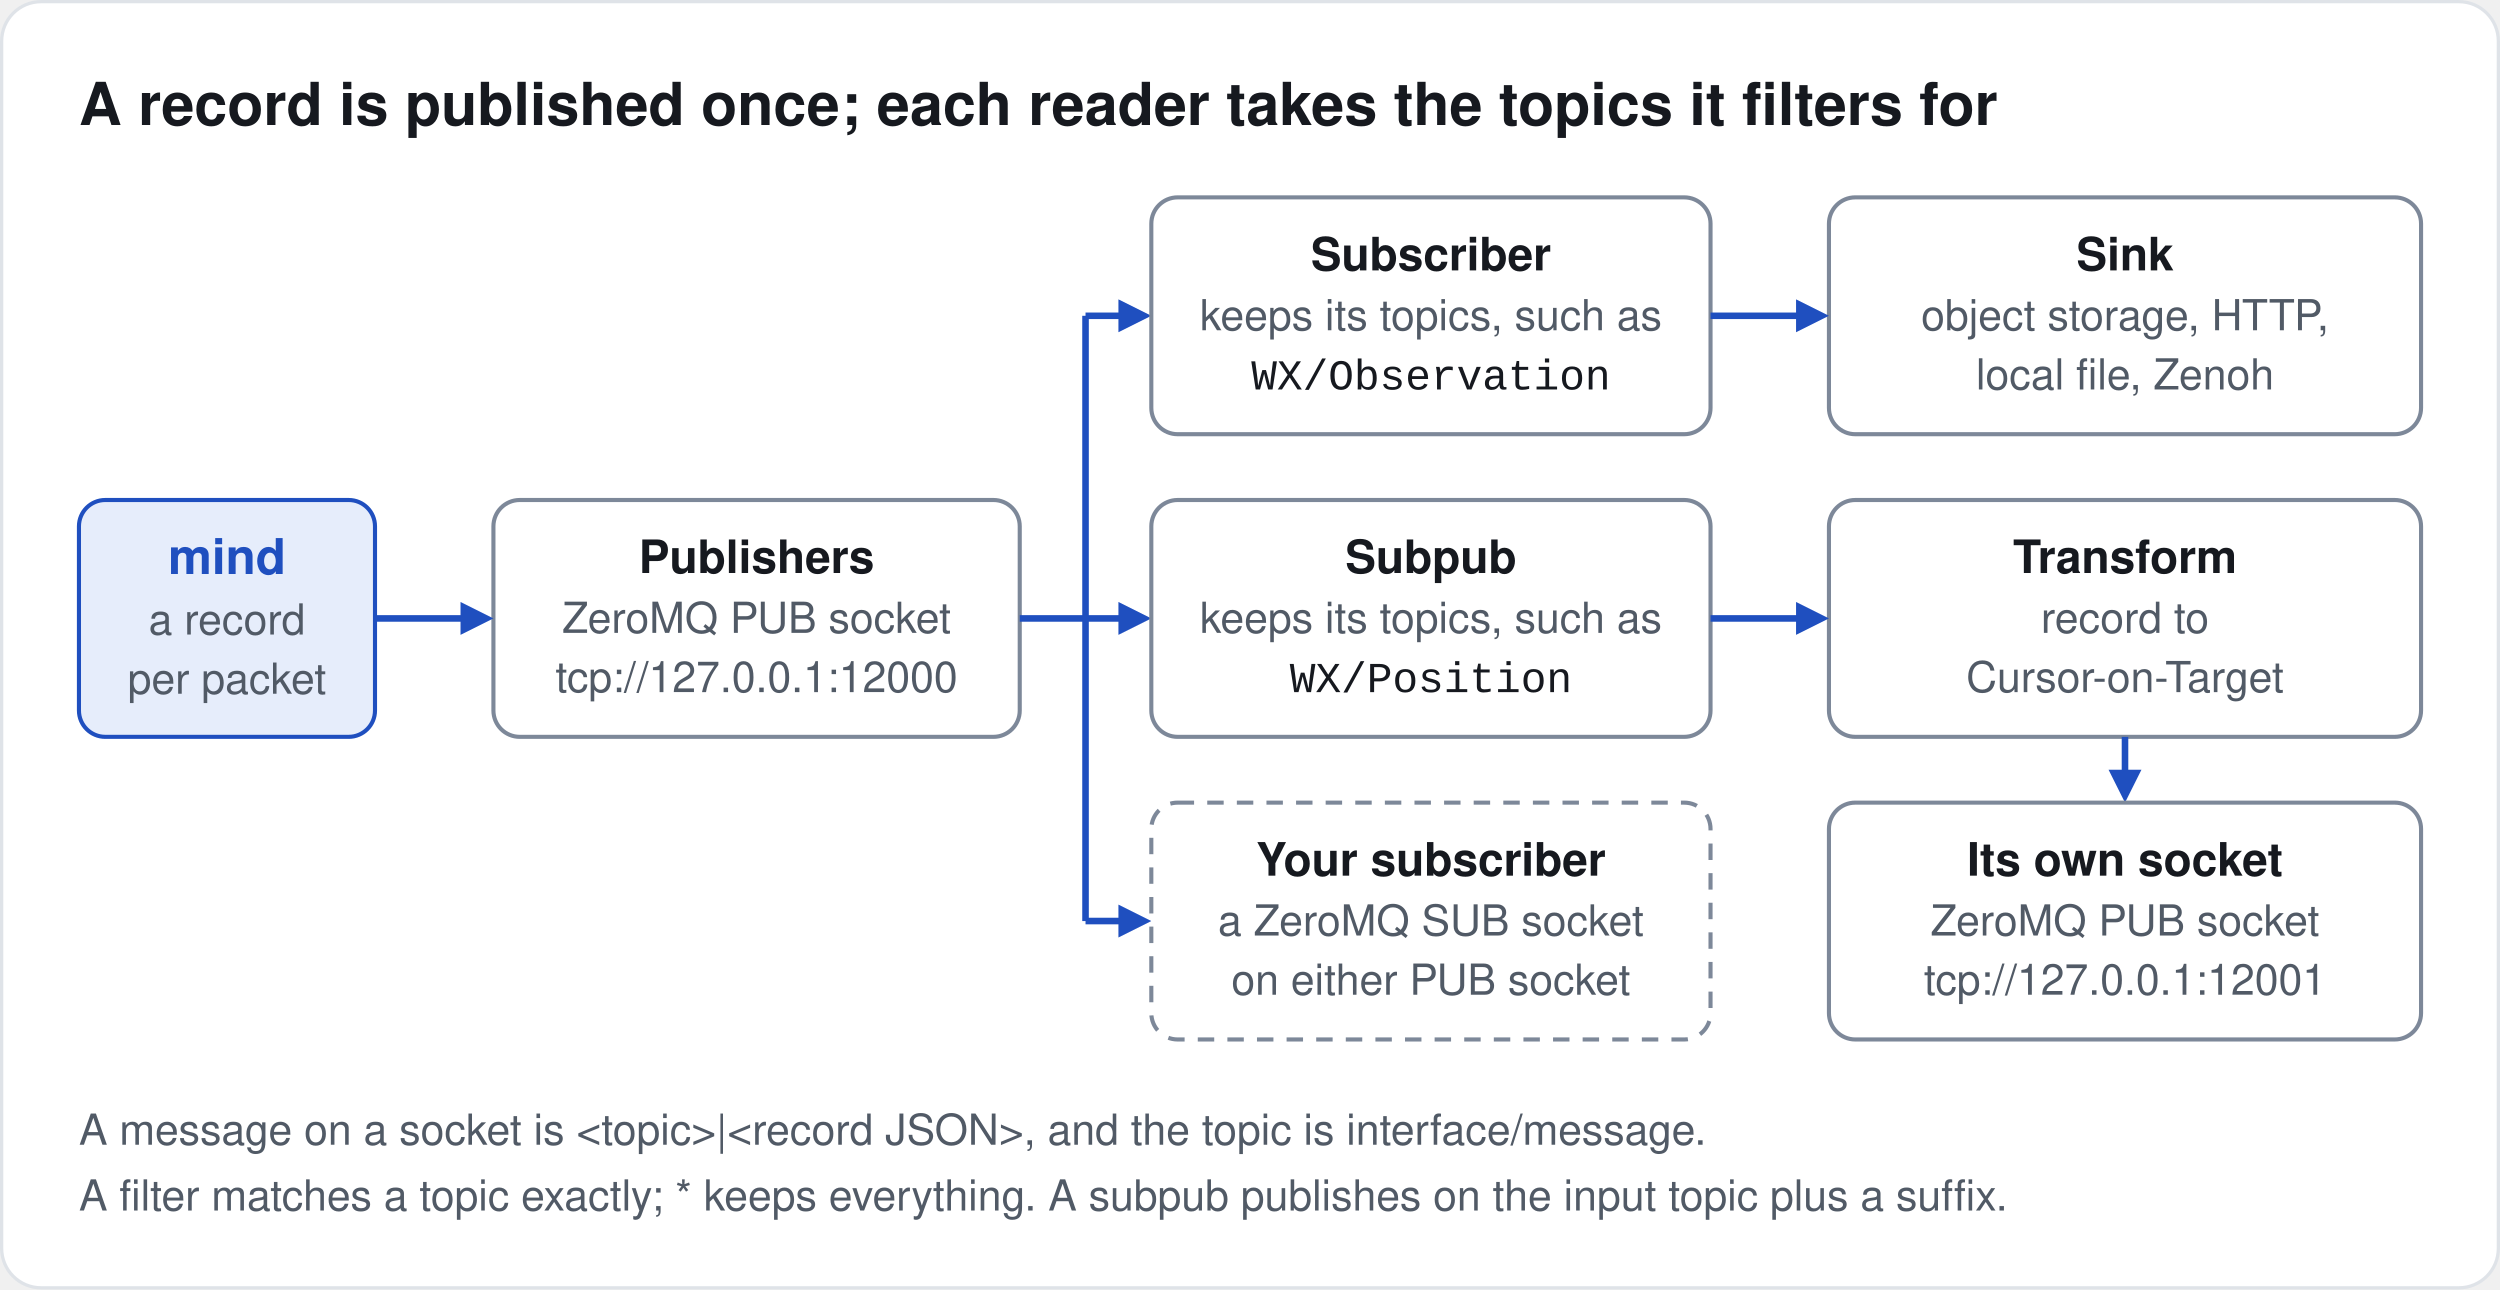
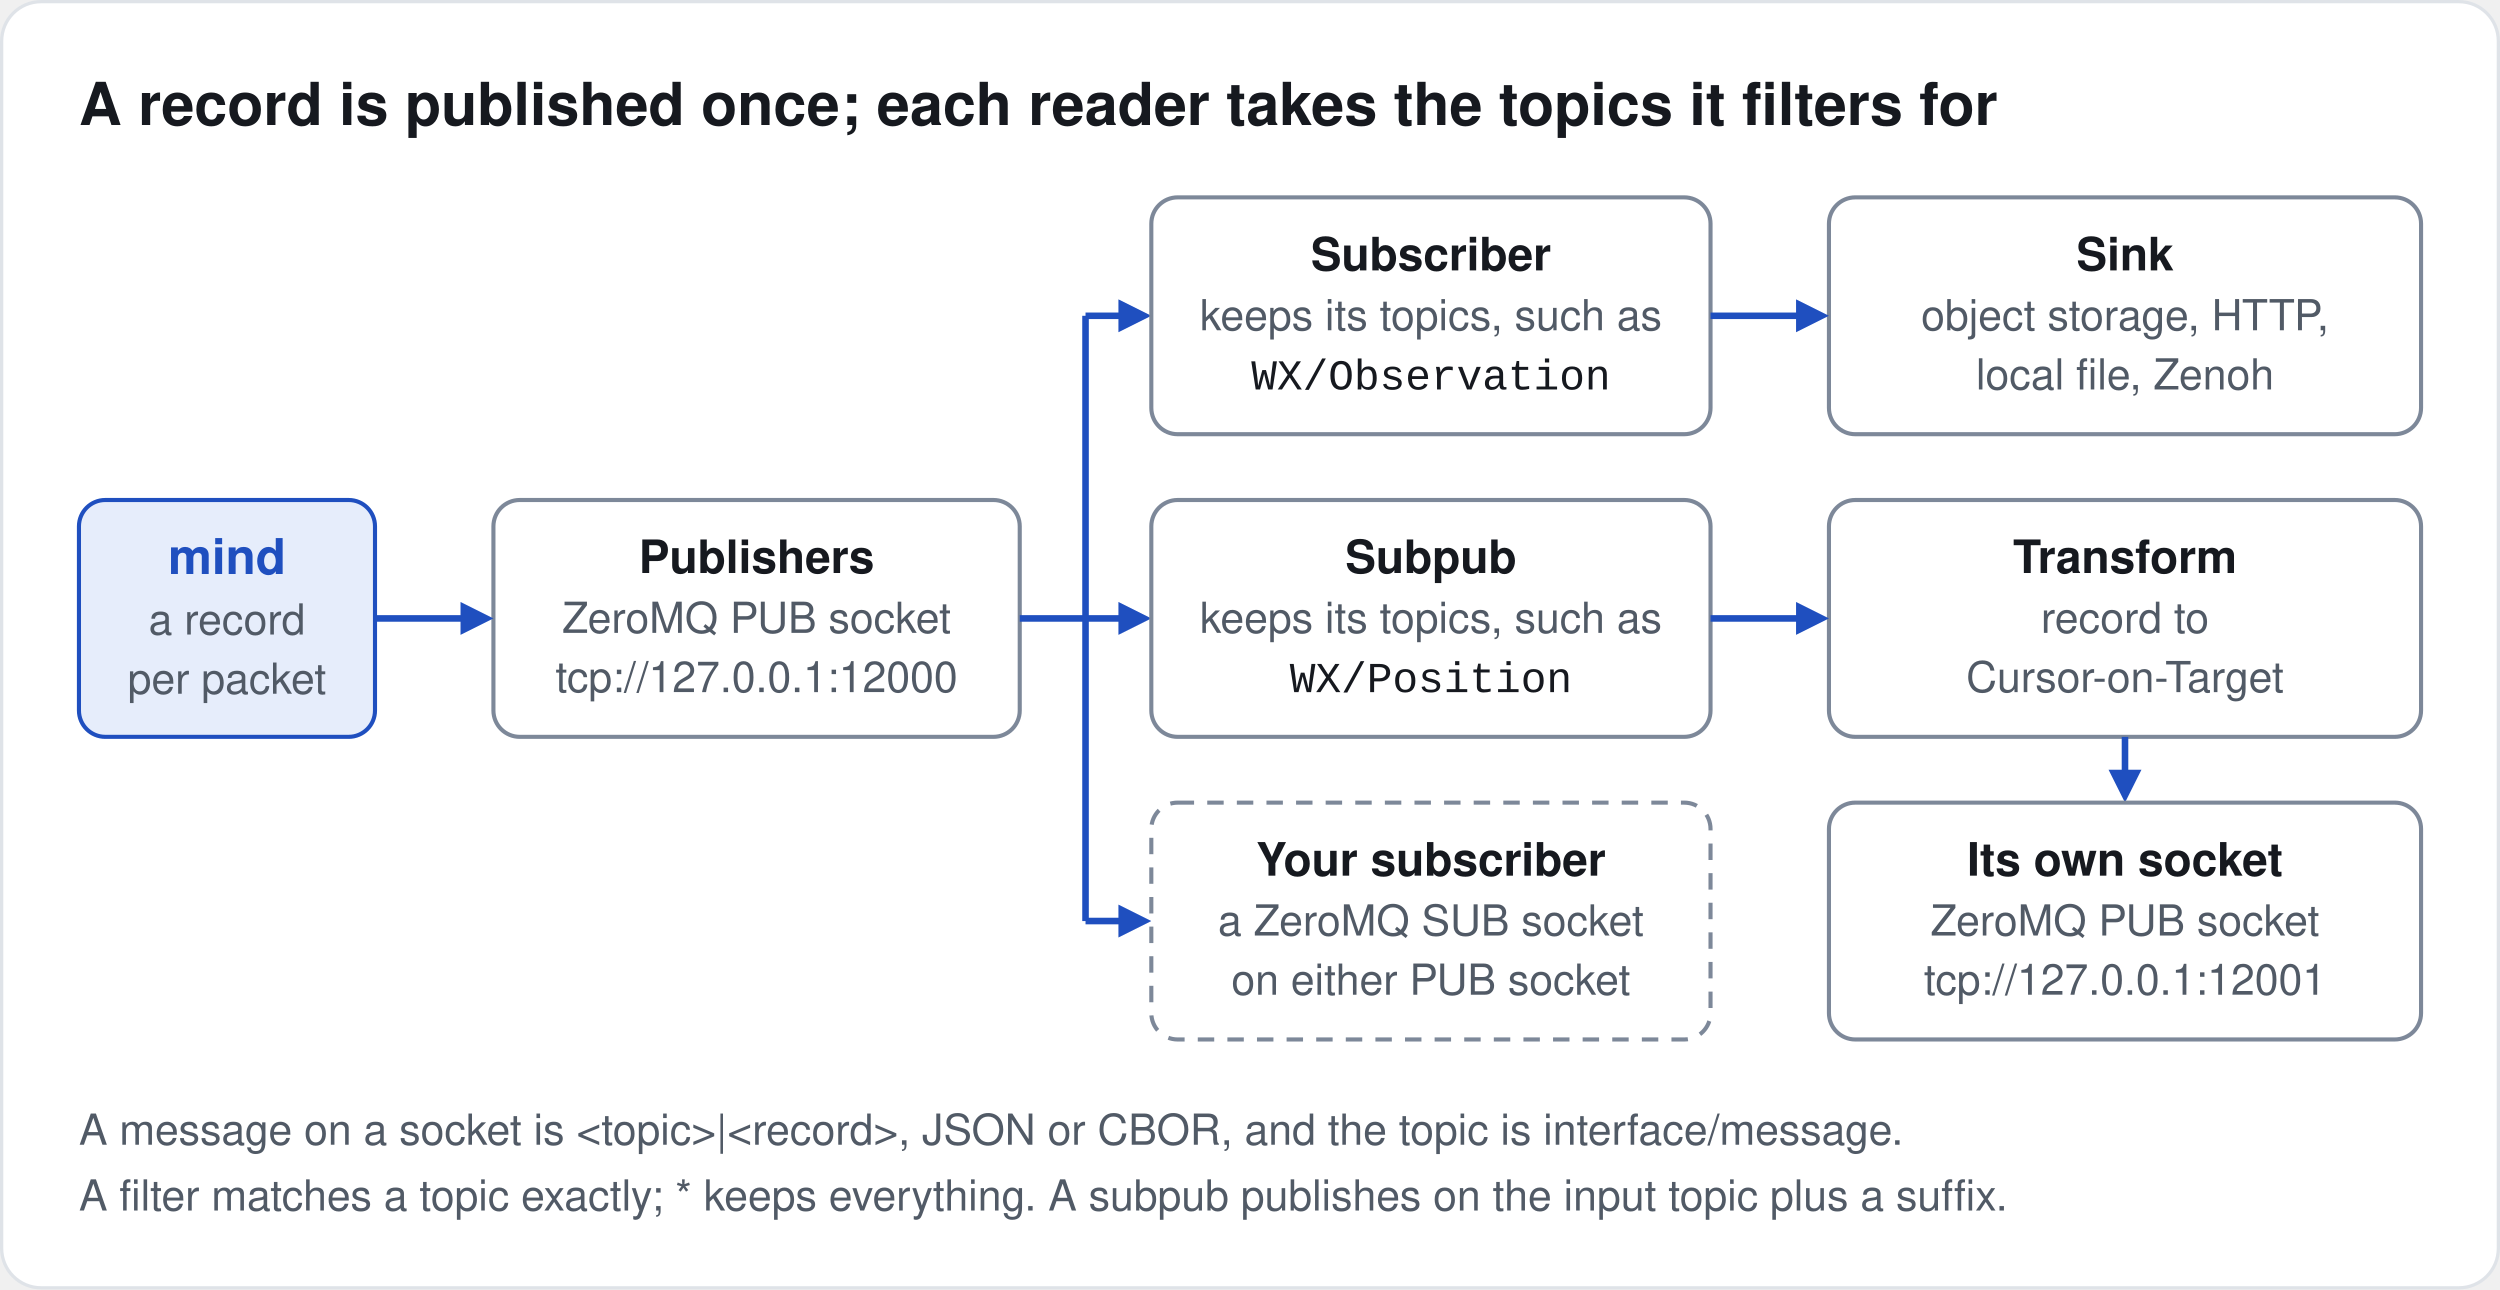
<svg xmlns="http://www.w3.org/2000/svg" viewBox="0 0 760 392" width="760" height="392" role="img" aria-labelledby="record-flow-title record-flow-desc" aria-label="A record is published once; each reader takes the topics it filters for">
  <style>text{font-family:"Helvetica Neue", Helvetica, Arial, "Liberation Sans", sans-serif}.m{font-family:Menlo, Consolas, "Liberation Mono", "Courier New", monospace}.t{fill:#16191f}.q{fill:#515a66}.a{fill:#1f4fbf}.g{fill:#24703a}.w{fill:#8a5300}.i{fill:#5b4bb0}.mu{fill:#5a606a}.on{fill:#ffffff}.bg{fill:#ffffff;stroke:#dfe3e8;stroke-width:1}.bx{fill:#ffffff;stroke:#7d8899;stroke-width:1.25}.bxp{fill:#f4f6f8;stroke:#dfe3e8;stroke-width:1.25}.bxa{fill:#e6edfb;stroke:#1f4fbf;stroke-width:1.25}.bxg{fill:#e3f4e7;stroke:#24703a;stroke-width:1.25}.bxw{fill:#fcefd6;stroke:#8a5300;stroke-width:1.25}.bxm{fill:#eeeeec;stroke:#5a606a;stroke-width:1.25;stroke-dasharray:2 4}.bxd{fill:#ffffff;stroke:#7d8899;stroke-width:1.25;stroke-dasharray:5 4}.ln{stroke:#7d8899;stroke-width:1.25;fill:none}.lnk{stroke:#16191f;stroke-width:3;fill:none}.lna{stroke:#1f4fbf;stroke-width:2;fill:none}.lnd{stroke:#7d8899;stroke-width:1.25;fill:none;stroke-dasharray:6 5}.lnr{stroke:#dfe3e8;stroke-width:1;fill:none}.fa{fill:#1f4fbf}.fl{fill:#7d8899}.fk{fill:#16191f}.fg{fill:#24703a}.fp{fill:#f4f6f8}.fr{fill:#dfe3e8}.f0{fill:#e6edfb}.f1{fill:#fcefd6}.f2{fill:#eeebfa}.f3{fill:#e3f4e7}.s0{stroke:#1f4fbf}.s1{stroke:#8a5300}.s2{stroke:#5b4bb0}.s3{stroke:#24703a}.c0{fill:#1f4fbf}.c1{fill:#8a5300}.c2{fill:#5b4bb0}.c3{fill:#24703a}.pp{fill:#ffffff}path,line{stroke-linejoin:round}</style>
  <rect class="bg" x="0.5" y="0.5" width="759" height="391" rx="12" />
  <text x="24" y="38" font-size="18" font-weight="700" data-role="title" class="t">A record is published once; each reader takes the topics it filters for</text>
  <rect x="24" y="152" width="90" height="72" rx="8" class="bxa" />
  <text x="69" y="174.5" font-size="15" font-weight="700" text-anchor="middle" class="a">mind</text>
  <text x="69" y="192.9" font-size="13" text-anchor="middle" class="q">a record</text>
  <text x="69" y="210.9" font-size="13" text-anchor="middle" class="q">per packet</text>
  <rect x="150" y="152" width="160" height="72" rx="8" class="bx" />
  <text x="230" y="174.2" font-size="14" font-weight="700" text-anchor="middle" class="t">Publishers</text>
  <text x="230" y="192.4" font-size="13" text-anchor="middle" class="q">ZeroMQ PUB socket</text>
  <text x="230" y="210.4" font-size="13" text-anchor="middle" class="q">tcp://127.0.0.1:12000</text>
  <path d="M114 188L141 188" class="lna" />
  <path d="M150 188L140 193L140 183z" class="fa" />
  <path d="M310 188L330 188" class="lna" data-lint="nohead" />
  <path d="M330 96L330 280" class="lna" data-lint="nohead" />
  <path d="M330 96L341 96" class="lna" />
  <path d="M350 96L340 101L340 91z" class="fa" />
  <path d="M330 188L341 188" class="lna" />
  <path d="M350 188L340 193L340 183z" class="fa" />
  <path d="M330 280L341 280" class="lna" />
  <path d="M350 280L340 285L340 275z" class="fa" />
  <rect x="350" y="60" width="170" height="72" rx="8" class="bx" />
  <text x="435" y="82.2" font-size="14" font-weight="700" text-anchor="middle" class="t">Subscriber</text>
  <text x="435" y="100.4" font-size="13" text-anchor="middle" class="q">keeps its topics, such as</text>
  <text x="435" y="118.4" font-size="13" text-anchor="middle" class="t m">WX/Observation</text>
  <rect x="556" y="60" width="180" height="72" rx="8" class="bx" />
  <text x="646" y="82.2" font-size="14" font-weight="700" text-anchor="middle" class="t">Sink</text>
  <text x="646" y="100.4" font-size="13" text-anchor="middle" class="q">object storage, HTTP,</text>
  <text x="646" y="118.4" font-size="13" text-anchor="middle" class="q">local file, Zenoh</text>
  <path d="M520 96L547 96" class="lna" />
  <path d="M556 96L546 101L546 91z" class="fa" />
  <rect x="350" y="152" width="170" height="72" rx="8" class="bx" />
  <text x="435" y="174.2" font-size="14" font-weight="700" text-anchor="middle" class="t">Subpub</text>
  <text x="435" y="192.4" font-size="13" text-anchor="middle" class="q">keeps its topics, such as</text>
  <text x="435" y="210.4" font-size="13" text-anchor="middle" class="t m">WX/Position</text>
  <rect x="556" y="152" width="180" height="72" rx="8" class="bx" />
  <text x="646" y="174.2" font-size="14" font-weight="700" text-anchor="middle" class="t">Transform</text>
  <text x="646" y="192.4" font-size="13" text-anchor="middle" class="q">record to</text>
  <text x="646" y="210.4" font-size="13" text-anchor="middle" class="q">Cursor-on-Target</text>
  <path d="M520 188L547 188" class="lna" />
  <path d="M556 188L546 193L546 183z" class="fa" />
  <path d="M646 224L646 235" class="lna" />
  <path d="M646 244L641 234L651 234z" class="fa" />
  <rect x="556" y="244" width="180" height="72" rx="8" class="bx" />
  <text x="646" y="266.2" font-size="14" font-weight="700" text-anchor="middle" class="t">Its own socket</text>
  <text x="646" y="284.4" font-size="13" text-anchor="middle" class="q">ZeroMQ PUB socket</text>
  <text x="646" y="302.4" font-size="13" text-anchor="middle" class="q">tcp://127.0.0.1:12001</text>
  <rect x="350" y="244" width="170" height="72" rx="8" class="bxd" />
  <text x="435" y="266.2" font-size="14" font-weight="700" text-anchor="middle" class="t">Your subscriber</text>
  <text x="435" y="284.4" font-size="13" text-anchor="middle" class="q">a ZeroMQ SUB socket</text>
  <text x="435" y="302.4" font-size="13" text-anchor="middle" class="q">on either PUB socket</text>
-   <text x="24" y="348" font-size="13" data-role="note" class="q">A message on a socket is &lt;topic&gt;|&lt;record JSON&gt;, and the topic is interface/message.</text>
+   <text x="24" y="348" font-size="13" data-role="note" class="q">A message on a socket is &lt;topic&gt;|&lt;record&gt;, JSON or CBOR, and the topic is interface/message.</text>
  <text x="24" y="368" font-size="13" data-role="note" class="q">A filter matches a topic exactly; * keeps everything. A subpub publishes on the input topic plus a suffix.</text>
</svg>
